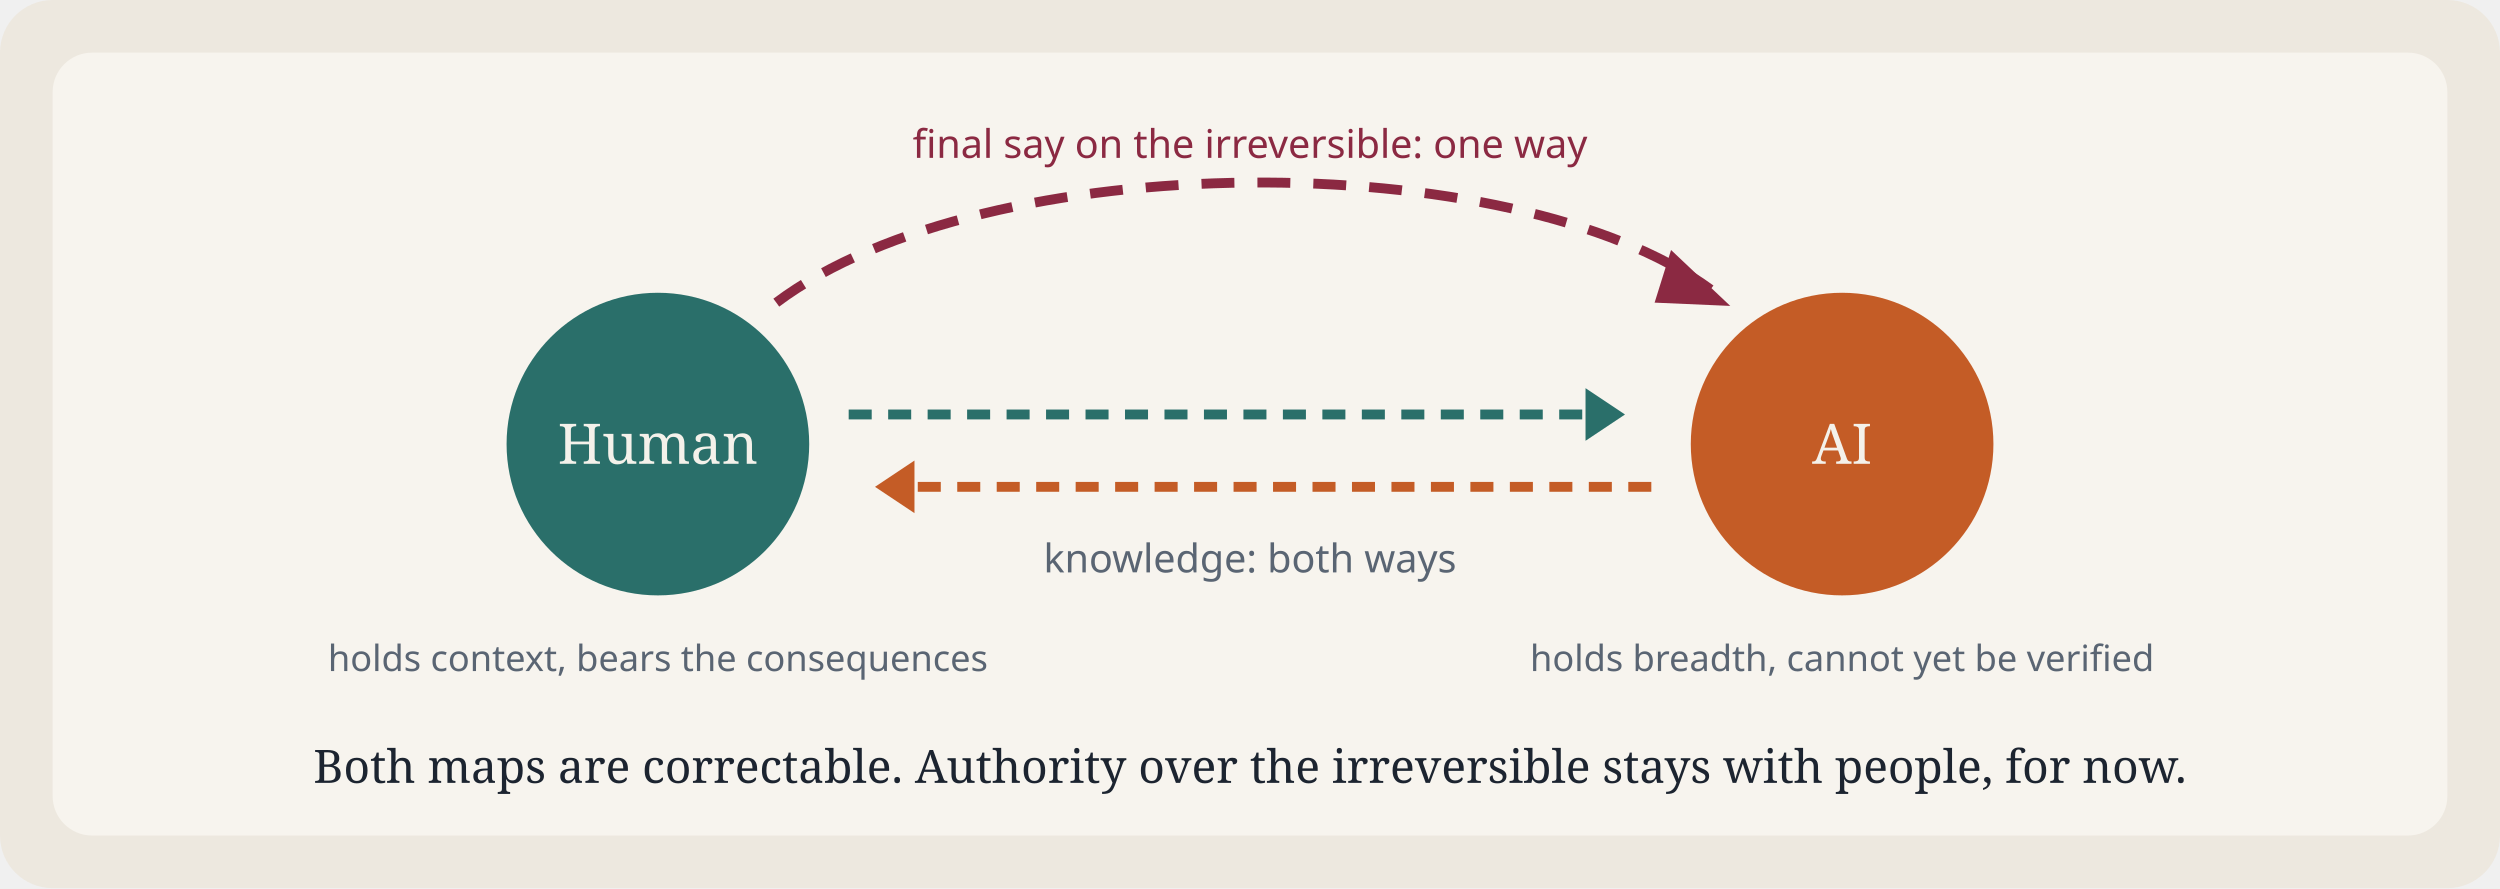
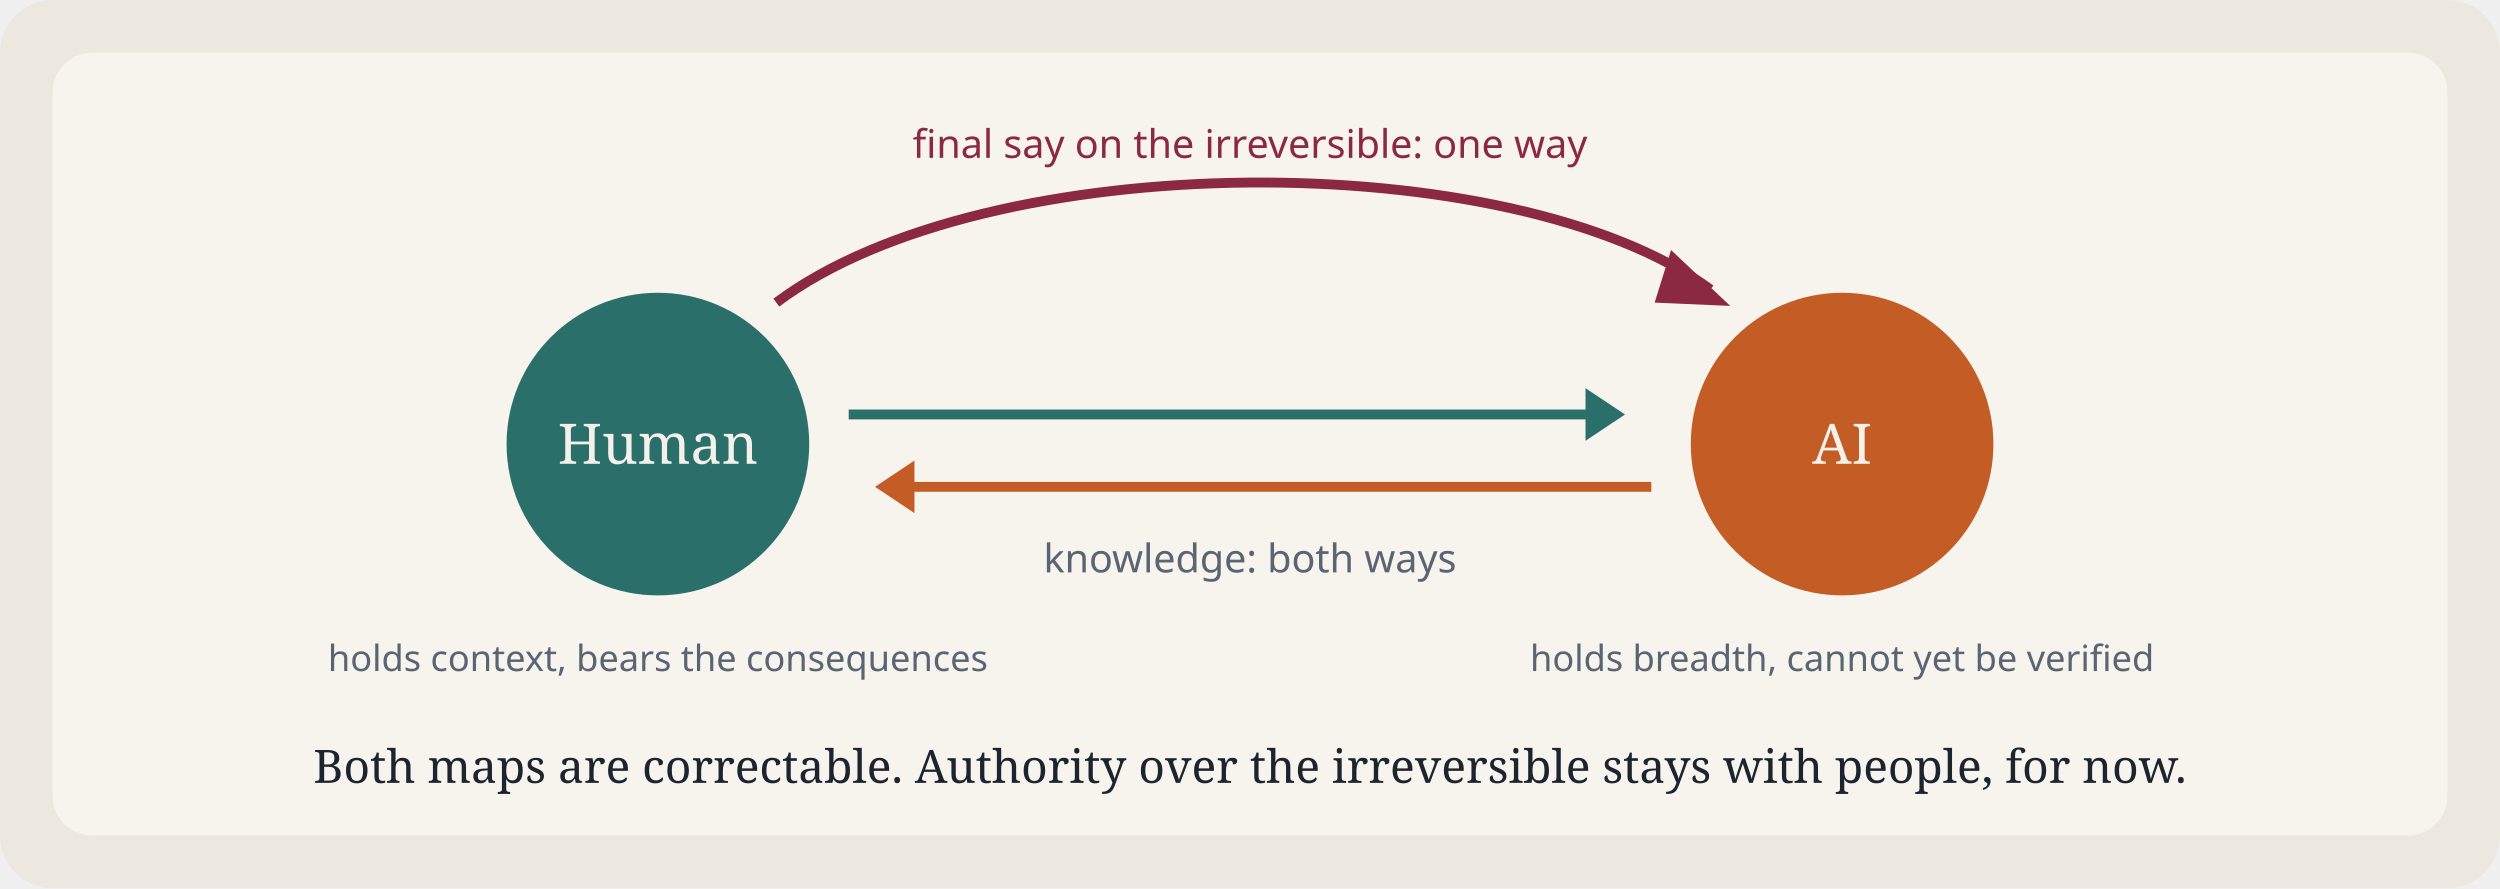
<svg xmlns="http://www.w3.org/2000/svg" viewBox="0 0 760 270" role="img" aria-labelledby="title desc">
-   <style>@media (prefers-reduced-motion: reduce){*{animation:none!important}}.flow{stroke-dasharray:7 5;animation:flow 1s linear infinite}@keyframes flow{from{stroke-dashoffset:24}to{stroke-dashoffset:0}}
- .slow{stroke-dasharray:10 7;animation:slow 2.4s linear infinite}@keyframes slow{from{stroke-dashoffset:34}to{stroke-dashoffset:0}}</style>
+   <style>@media (prefers-reduced-motion: reduce){*{animation:none!important}}.pulse{opacity:0;stroke-dasharray:18 100;animation:pulse 7s linear infinite}@keyframes pulse{0%{stroke-dashoffset:18;opacity:1}24%,100%{stroke-dashoffset:-100;opacity:1}}</style>
  <rect width="760" height="270" rx="16" fill="#EDE8DF" />
  <rect x="16" y="16" width="728" height="238" rx="12" fill="#F7F4EE" />
  <text x="380" y="48" text-anchor="middle" font-family="system-ui, sans-serif" font-size="12" fill="#8B2942">final say on the irreversible: one way</text>
-   <path class="slow" d="M236 92 C 300 44, 460 44, 520 88" stroke="#8B2942" stroke-width="3" fill="none" />
+   <path d="M236 92 C 300 44, 460 44, 520 88" stroke="#8B2942" stroke-width="3" fill="none" />
  <path d="M508 76 L526 93 L503 92 Z" fill="#8B2942" />
  <circle cx="200" cy="135" r="46" fill="#2A6F6A" />
  <text x="200" y="141" text-anchor="middle" font-family="Georgia, serif" font-size="17" fill="#F4F1EA">Human</text>
  <circle cx="560" cy="135" r="46" fill="#C45C26" />
  <text x="560" y="141" text-anchor="middle" font-family="Georgia, serif" font-size="17" fill="#F4F1EA">AI</text>
-   <path class="flow" d="M258 126 H490" stroke="#2A6F6A" stroke-width="3" fill="none" />
+   <path d="M258 126 H490" stroke="#2A6F6A" stroke-width="3" fill="none" />
  <path d="M482 118 L494 126 L482 134" fill="#2A6F6A" />
-   <path class="flow" d="M502 148 H270" stroke="#C45C26" stroke-width="3" fill="none" />
+   <path d="M502 148 H270" stroke="#C45C26" stroke-width="3" fill="none" />
  <path d="M278 140 L266 148 L278 156" fill="#C45C26" />
  <text x="380" y="174" text-anchor="middle" font-family="system-ui, sans-serif" font-size="12" fill="#5A6573">knowledge: both ways</text>
  <text x="200" y="204" text-anchor="middle" font-family="system-ui, sans-serif" font-size="11" fill="#5A6573">holds context, bears the consequences</text>
  <text x="560" y="204" text-anchor="middle" font-family="system-ui, sans-serif" font-size="11" fill="#5A6573">holds breadth, cannot yet be verified</text>
  <text x="380" y="238" text-anchor="middle" font-family="Georgia, serif" font-size="14" fill="#1C2430">Both maps are correctable. Authority over the irreversible stays with people, for now.</text>
+   <path class="pulse" pathLength="100" style="animation-delay:0s" d="M258 126 H484" stroke="#FFFFFF" stroke-width="3" fill="none" />
+   <path class="pulse" pathLength="100" style="animation-delay:2.3s" d="M502 148 H276" stroke="#FFFFFF" stroke-width="3" fill="none" />
+   <path class="pulse" pathLength="100" style="animation-delay:4.6s" d="M236 92 C 300 44, 460 44, 512 82" stroke="#FFFFFF" stroke-width="3" fill="none" />
</svg>
